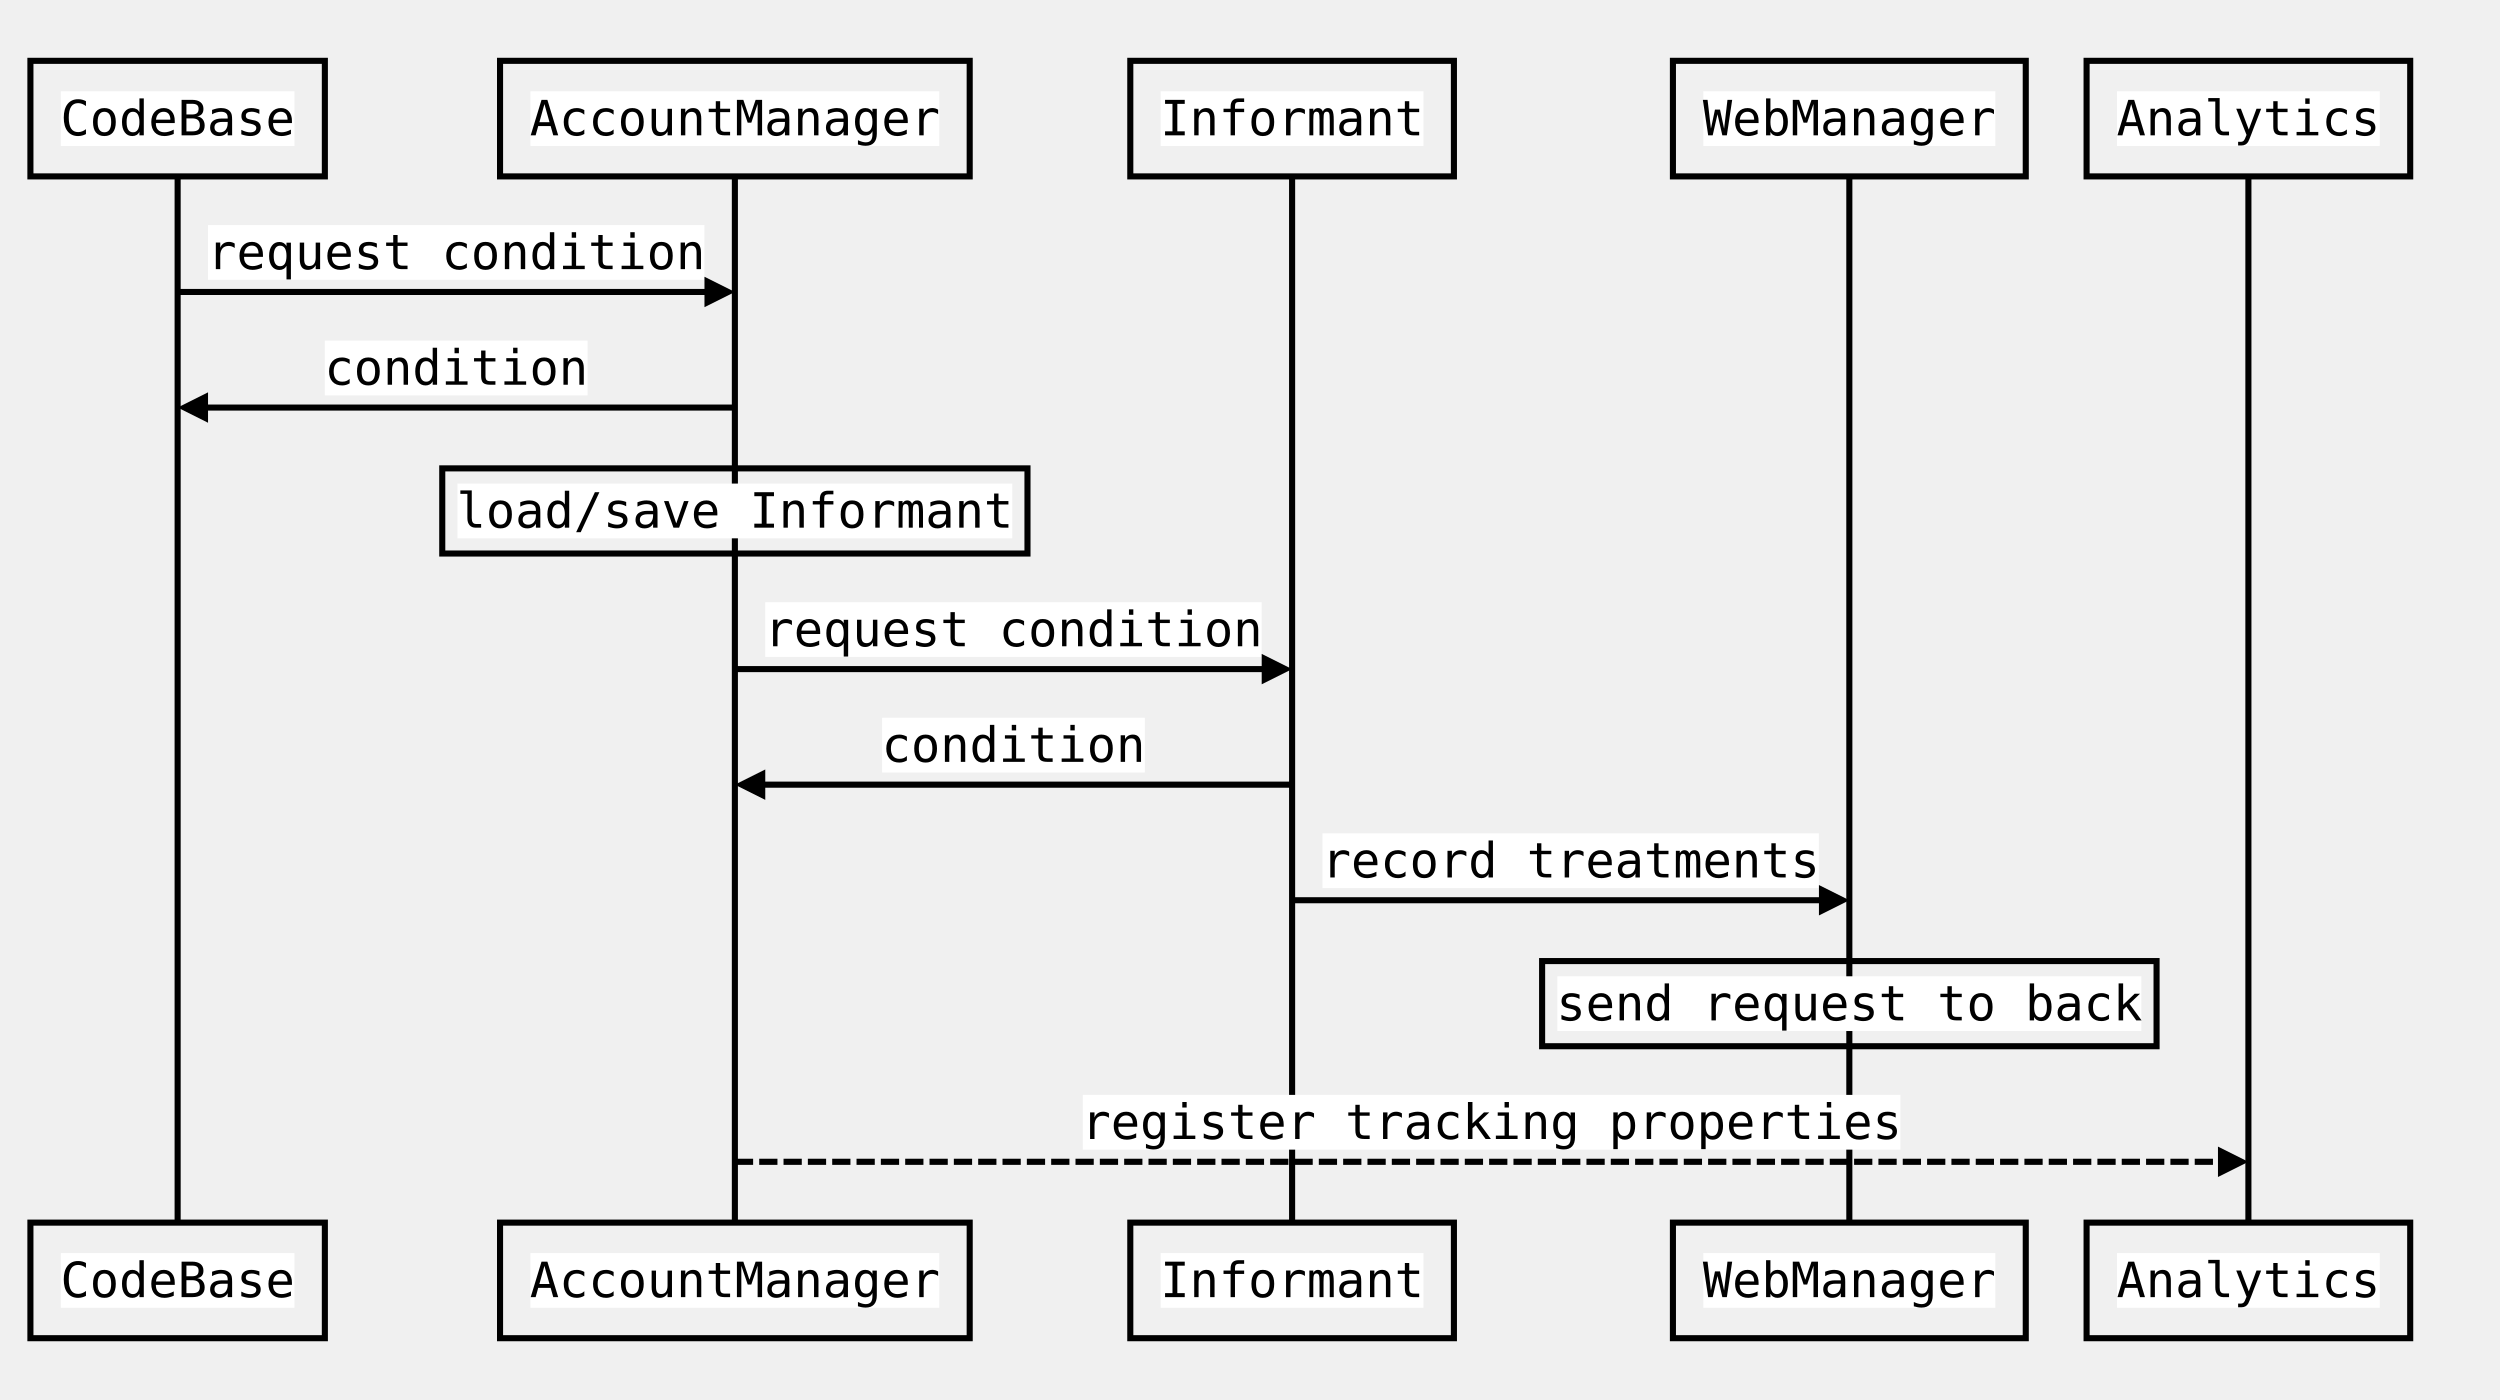
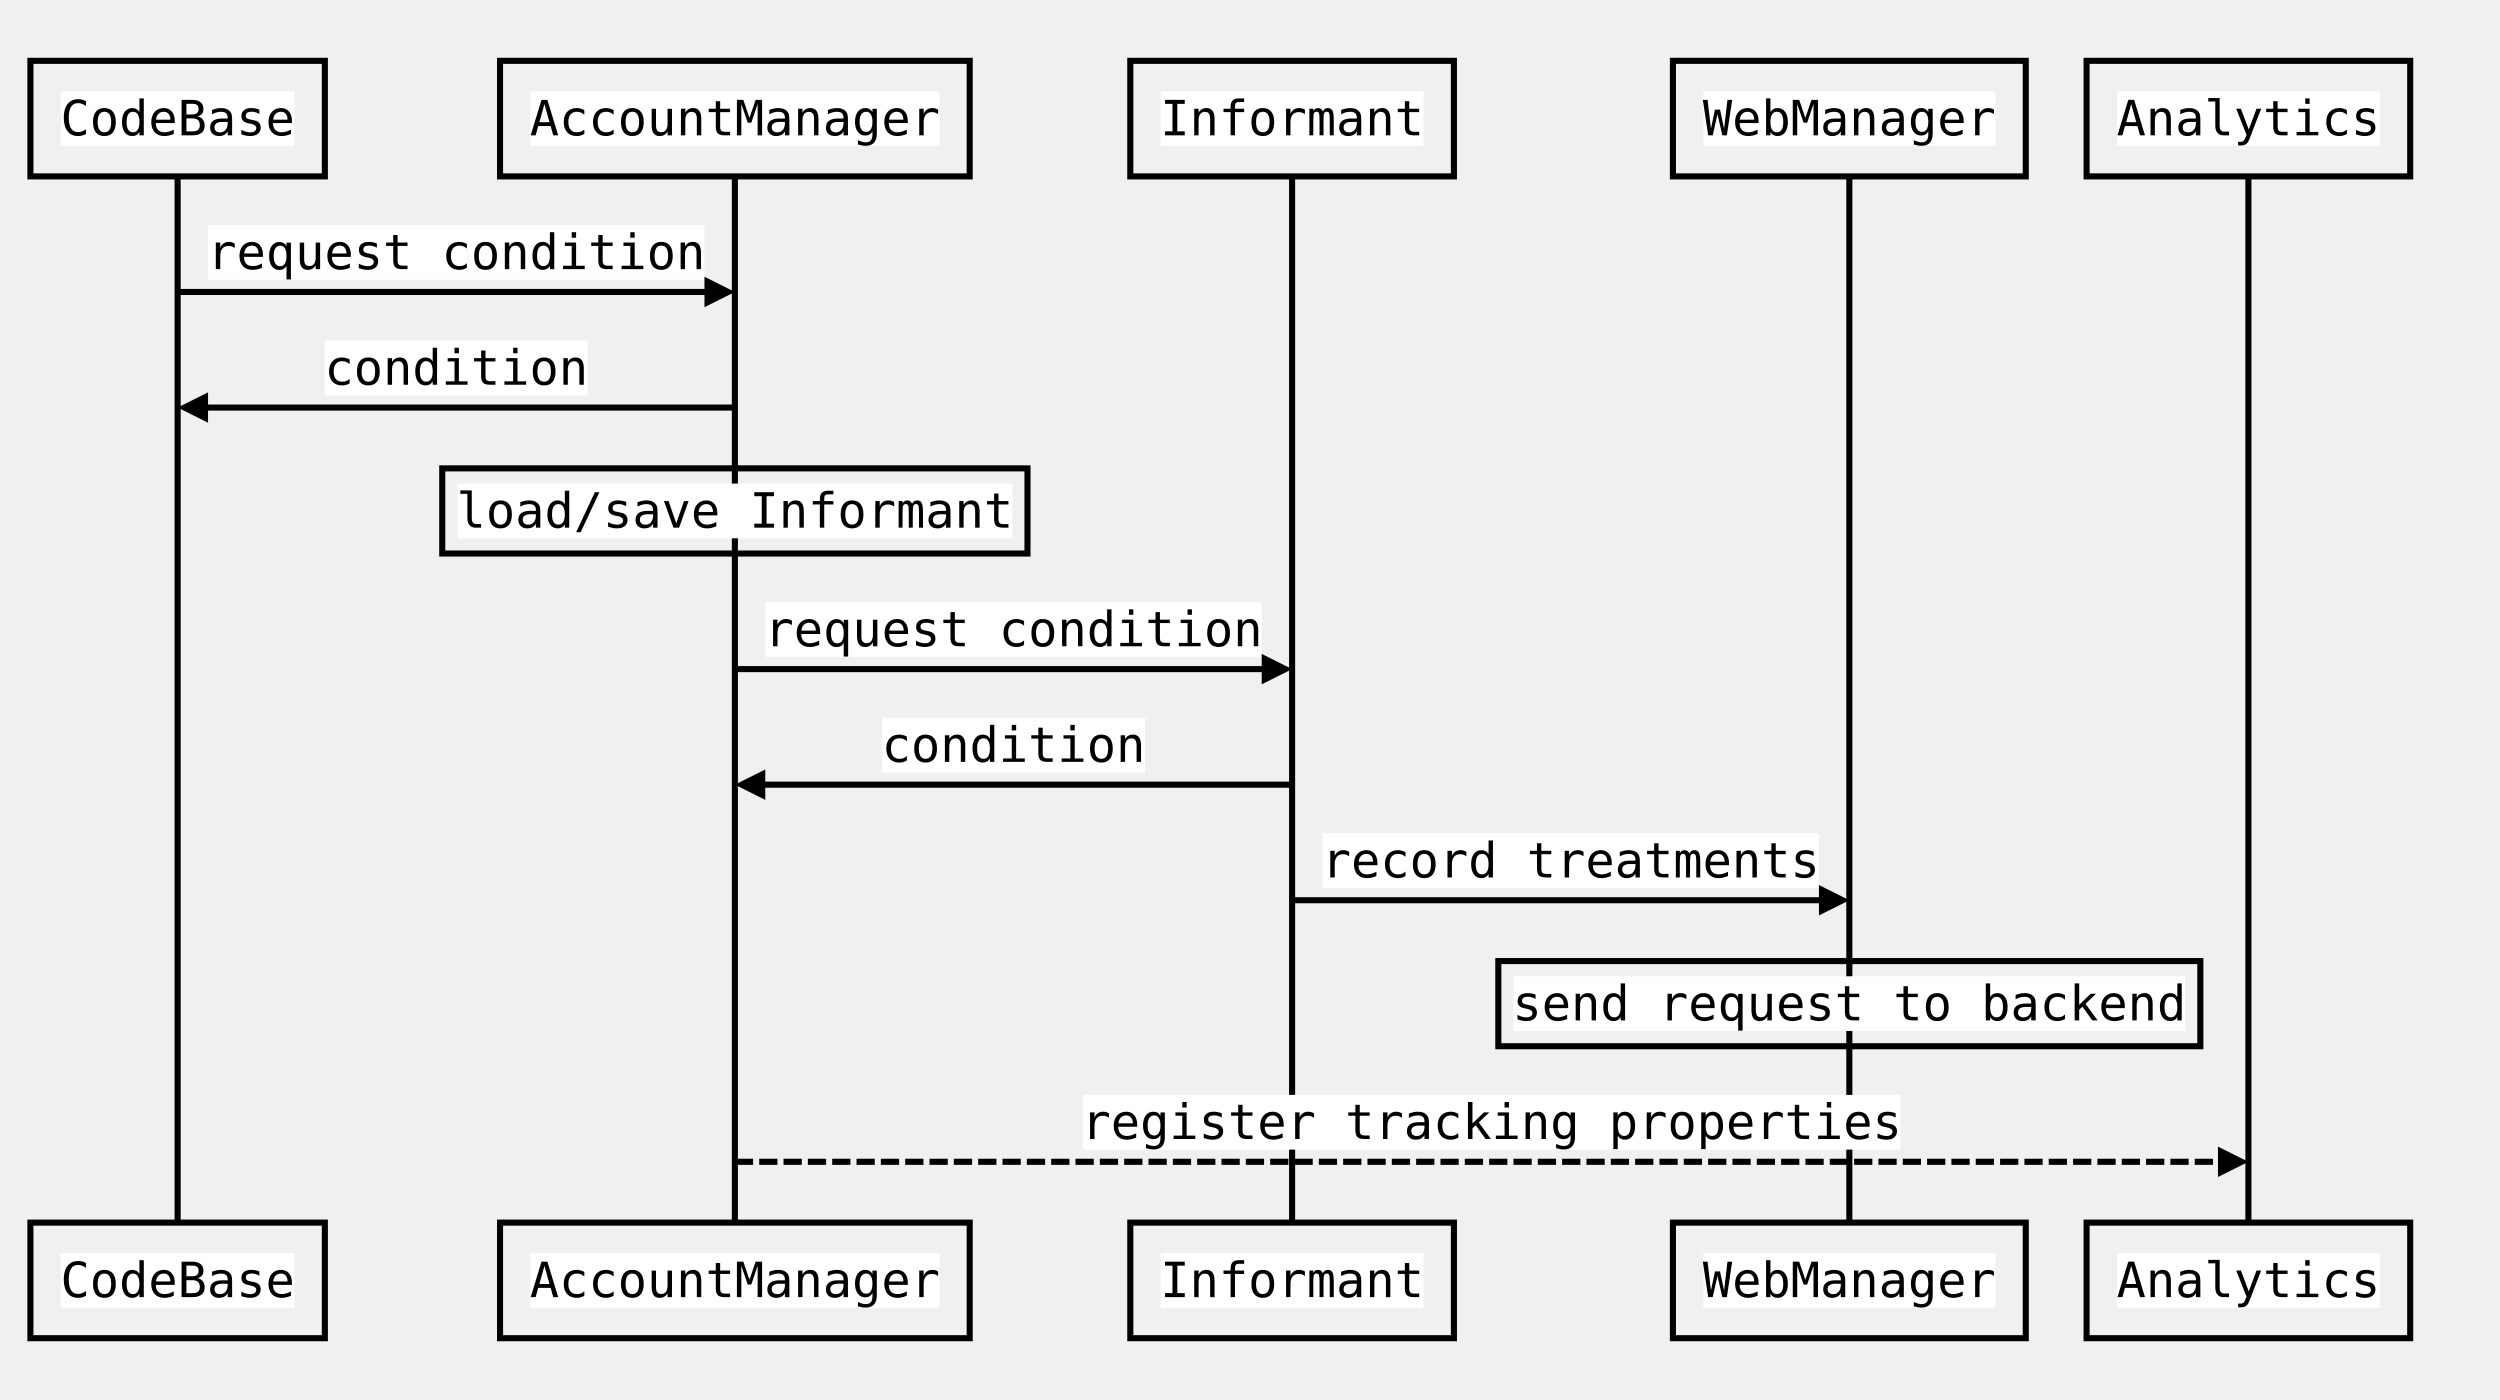
<svg xmlns="http://www.w3.org/2000/svg" xmlns:xlink="http://www.w3.org/1999/xlink" width="822" height="460">
  <source>participant CodeBase
participant AccountManager
participant Informant
participant WebManager
participant Analytics
CodeBase-&gt;AccountManager: request condition
AccountManager-&gt;CodeBase: condition
Note over AccountManager: load/save Informant
AccountManager-&gt;Informant: request condition
Informant-&gt;AccountManager: condition
Informant-&gt;WebManager: record treatments
- Note over WebManager: send request to back
+ Note over WebManager: send request to backend
AccountManager--&gt;Analytics: register tracking properties
</source>
  <defs style="-webkit-tap-highlight-color: rgba(0, 0, 0, 0);">
    <path stroke-linecap="round" d="M5,0 0,2.5 5,5z" id="raphael-marker-block" style="-webkit-tap-highlight-color: rgba(0, 0, 0, 0);" />
-     <marker id="raphael-marker-endblock55-obj2570" markerHeight="5" markerWidth="5" orient="auto" refX="2.5" refY="2.5" style="-webkit-tap-highlight-color: rgba(0, 0, 0, 0);">
+     <marker id="raphael-marker-endblock55-obj370" markerHeight="5" markerWidth="5" orient="auto" refX="2.5" refY="2.5" style="-webkit-tap-highlight-color: rgba(0, 0, 0, 0);">
      <use xlink:href="#raphael-marker-block" transform="rotate(180 2.5 2.5) scale(1,1)" stroke-width="1" fill="#000" stroke="none" style="-webkit-tap-highlight-color: rgba(0, 0, 0, 0);" />
    </marker>
-     <marker id="raphael-marker-endblock55-obj2573" markerHeight="5" markerWidth="5" orient="auto" refX="2.5" refY="2.5" style="-webkit-tap-highlight-color: rgba(0, 0, 0, 0);">
+     <marker id="raphael-marker-endblock55-obj373" markerHeight="5" markerWidth="5" orient="auto" refX="2.5" refY="2.5" style="-webkit-tap-highlight-color: rgba(0, 0, 0, 0);">
      <use xlink:href="#raphael-marker-block" transform="rotate(180 2.5 2.5) scale(1,1)" stroke-width="1" fill="#000" stroke="none" style="-webkit-tap-highlight-color: rgba(0, 0, 0, 0);" />
    </marker>
-     <marker id="raphael-marker-endblock55-obj2579" markerHeight="5" markerWidth="5" orient="auto" refX="2.5" refY="2.5" style="-webkit-tap-highlight-color: rgba(0, 0, 0, 0);">
+     <marker id="raphael-marker-endblock55-obj379" markerHeight="5" markerWidth="5" orient="auto" refX="2.5" refY="2.5" style="-webkit-tap-highlight-color: rgba(0, 0, 0, 0);">
      <use xlink:href="#raphael-marker-block" transform="rotate(180 2.5 2.5) scale(1,1)" stroke-width="1" fill="#000" stroke="none" style="-webkit-tap-highlight-color: rgba(0, 0, 0, 0);" />
    </marker>
-     <marker id="raphael-marker-endblock55-obj2582" markerHeight="5" markerWidth="5" orient="auto" refX="2.5" refY="2.5" style="-webkit-tap-highlight-color: rgba(0, 0, 0, 0);">
+     <marker id="raphael-marker-endblock55-obj382" markerHeight="5" markerWidth="5" orient="auto" refX="2.5" refY="2.5" style="-webkit-tap-highlight-color: rgba(0, 0, 0, 0);">
      <use xlink:href="#raphael-marker-block" transform="rotate(180 2.5 2.5) scale(1,1)" stroke-width="1" fill="#000" stroke="none" style="-webkit-tap-highlight-color: rgba(0, 0, 0, 0);" />
    </marker>
-     <marker id="raphael-marker-endblock55-obj2585" markerHeight="5" markerWidth="5" orient="auto" refX="2.5" refY="2.5" style="-webkit-tap-highlight-color: rgba(0, 0, 0, 0);">
+     <marker id="raphael-marker-endblock55-obj385" markerHeight="5" markerWidth="5" orient="auto" refX="2.5" refY="2.5" style="-webkit-tap-highlight-color: rgba(0, 0, 0, 0);">
      <use xlink:href="#raphael-marker-block" transform="rotate(180 2.5 2.5) scale(1,1)" stroke-width="1" fill="#000" stroke="none" style="-webkit-tap-highlight-color: rgba(0, 0, 0, 0);" />
    </marker>
-     <marker id="raphael-marker-endblock55-obj2591" markerHeight="5" markerWidth="5" orient="auto" refX="2.5" refY="2.5" style="-webkit-tap-highlight-color: rgba(0, 0, 0, 0);">
+     <marker id="raphael-marker-endblock55-obj391" markerHeight="5" markerWidth="5" orient="auto" refX="2.5" refY="2.5" style="-webkit-tap-highlight-color: rgba(0, 0, 0, 0);">
      <use xlink:href="#raphael-marker-block" transform="rotate(180 2.5 2.5) scale(1,1)" stroke-width="1" fill="#000" stroke="none" style="-webkit-tap-highlight-color: rgba(0, 0, 0, 0);" />
    </marker>
  </defs>
  <rect x="10" y="20" width="96.812" height="38" rx="0" ry="0" fill="none" stroke="#000000" stroke-width="2" style="-webkit-tap-highlight-color: rgba(0, 0, 0, 0);" />
  <rect x="20" y="30" width="76.812" height="18" rx="0" ry="0" fill="#ffffff" stroke="none" style="-webkit-tap-highlight-color: rgba(0, 0, 0, 0);" />
  <text x="58.406" y="39" text-anchor="middle" font-family="Andale Mono, monospace" font-size="16px" stroke="none" fill="#000000" style="-webkit-tap-highlight-color: rgba(0, 0, 0, 0); text-anchor: middle; font-family: 'Andale Mono', monospace; font-size: 16px;">
    <tspan style="-webkit-tap-highlight-color: rgba(0, 0, 0, 0);" dy="5.5">CodeBase</tspan>
  </text>
  <rect x="10" y="402" width="96.812" height="38" rx="0" ry="0" fill="none" stroke="#000000" stroke-width="2" style="-webkit-tap-highlight-color: rgba(0, 0, 0, 0);" />
  <rect x="20" y="412" width="76.812" height="18" rx="0" ry="0" fill="#ffffff" stroke="none" style="-webkit-tap-highlight-color: rgba(0, 0, 0, 0);" />
  <text x="58.406" y="421" text-anchor="middle" font-family="Andale Mono, monospace" font-size="16px" stroke="none" fill="#000000" style="-webkit-tap-highlight-color: rgba(0, 0, 0, 0); text-anchor: middle; font-family: 'Andale Mono', monospace; font-size: 16px;">
    <tspan style="-webkit-tap-highlight-color: rgba(0, 0, 0, 0);" dy="5.5">CodeBase</tspan>
  </text>
  <path fill="none" stroke="#000000" d="M58.406,58L58.406,402" stroke-width="2" style="-webkit-tap-highlight-color: rgba(0, 0, 0, 0);" />
  <rect x="164.414" y="20" width="154.422" height="38" rx="0" ry="0" fill="none" stroke="#000000" stroke-width="2" style="-webkit-tap-highlight-color: rgba(0, 0, 0, 0);" />
  <rect x="174.406" y="30" width="134.422" height="18" rx="0" ry="0" fill="#ffffff" stroke="none" style="-webkit-tap-highlight-color: rgba(0, 0, 0, 0);" />
  <text x="241.625" y="39" text-anchor="middle" font-family="Andale Mono, monospace" font-size="16px" stroke="none" fill="#000000" style="-webkit-tap-highlight-color: rgba(0, 0, 0, 0); text-anchor: middle; font-family: 'Andale Mono', monospace; font-size: 16px;">
    <tspan style="-webkit-tap-highlight-color: rgba(0, 0, 0, 0);" dy="5.5">AccountManager</tspan>
  </text>
  <rect x="164.414" y="402" width="154.422" height="38" rx="0" ry="0" fill="none" stroke="#000000" stroke-width="2" style="-webkit-tap-highlight-color: rgba(0, 0, 0, 0);" />
  <rect x="174.406" y="412" width="134.422" height="18" rx="0" ry="0" fill="#ffffff" stroke="none" style="-webkit-tap-highlight-color: rgba(0, 0, 0, 0);" />
  <text x="241.625" y="421" text-anchor="middle" font-family="Andale Mono, monospace" font-size="16px" stroke="none" fill="#000000" style="-webkit-tap-highlight-color: rgba(0, 0, 0, 0); text-anchor: middle; font-family: 'Andale Mono', monospace; font-size: 16px;">
    <tspan style="-webkit-tap-highlight-color: rgba(0, 0, 0, 0);" dy="5.5">AccountManager</tspan>
  </text>
  <path fill="none" stroke="#000000" d="M241.625,58L241.625,402" stroke-width="2" style="-webkit-tap-highlight-color: rgba(0, 0, 0, 0);" />
  <rect x="371.641" y="20" width="106.406" height="38" rx="0" ry="0" fill="none" stroke="#000000" stroke-width="2" style="-webkit-tap-highlight-color: rgba(0, 0, 0, 0);" />
  <rect x="381.625" y="30" width="86.406" height="18" rx="0" ry="0" fill="#ffffff" stroke="none" style="-webkit-tap-highlight-color: rgba(0, 0, 0, 0);" />
  <text x="424.844" y="39" text-anchor="middle" font-family="Andale Mono, monospace" font-size="16px" stroke="none" fill="#000000" style="-webkit-tap-highlight-color: rgba(0, 0, 0, 0); text-anchor: middle; font-family: 'Andale Mono', monospace; font-size: 16px;">
    <tspan style="-webkit-tap-highlight-color: rgba(0, 0, 0, 0);" dy="5.5">Informant</tspan>
  </text>
  <rect x="371.641" y="402" width="106.406" height="38" rx="0" ry="0" fill="none" stroke="#000000" stroke-width="2" style="-webkit-tap-highlight-color: rgba(0, 0, 0, 0);" />
  <rect x="381.625" y="412" width="86.406" height="18" rx="0" ry="0" fill="#ffffff" stroke="none" style="-webkit-tap-highlight-color: rgba(0, 0, 0, 0);" />
  <text x="424.844" y="421" text-anchor="middle" font-family="Andale Mono, monospace" font-size="16px" stroke="none" fill="#000000" style="-webkit-tap-highlight-color: rgba(0, 0, 0, 0); text-anchor: middle; font-family: 'Andale Mono', monospace; font-size: 16px;">
    <tspan style="-webkit-tap-highlight-color: rgba(0, 0, 0, 0);" dy="5.5">Informant</tspan>
  </text>
  <path fill="none" stroke="#000000" d="M424.844,58L424.844,402" stroke-width="2" style="-webkit-tap-highlight-color: rgba(0, 0, 0, 0);" />
  <rect x="550.055" y="20" width="116.016" height="38" rx="0" ry="0" fill="none" stroke="#000000" stroke-width="2" style="-webkit-tap-highlight-color: rgba(0, 0, 0, 0);" />
  <rect x="560.047" y="30" width="96.016" height="18" rx="0" ry="0" fill="#ffffff" stroke="none" style="-webkit-tap-highlight-color: rgba(0, 0, 0, 0);" />
  <text x="608.062" y="39" text-anchor="middle" font-family="Andale Mono, monospace" font-size="16px" stroke="none" fill="#000000" style="-webkit-tap-highlight-color: rgba(0, 0, 0, 0); text-anchor: middle; font-family: 'Andale Mono', monospace; font-size: 16px;">
    <tspan style="-webkit-tap-highlight-color: rgba(0, 0, 0, 0);" dy="5.5">WebManager</tspan>
  </text>
  <rect x="550.055" y="402" width="116.016" height="38" rx="0" ry="0" fill="none" stroke="#000000" stroke-width="2" style="-webkit-tap-highlight-color: rgba(0, 0, 0, 0);" />
  <rect x="560.047" y="412" width="96.016" height="18" rx="0" ry="0" fill="#ffffff" stroke="none" style="-webkit-tap-highlight-color: rgba(0, 0, 0, 0);" />
  <text x="608.062" y="421" text-anchor="middle" font-family="Andale Mono, monospace" font-size="16px" stroke="none" fill="#000000" style="-webkit-tap-highlight-color: rgba(0, 0, 0, 0); text-anchor: middle; font-family: 'Andale Mono', monospace; font-size: 16px;">
    <tspan style="-webkit-tap-highlight-color: rgba(0, 0, 0, 0);" dy="5.5">WebManager</tspan>
  </text>
  <path fill="none" stroke="#000000" d="M608.062,58L608.062,402" stroke-width="2" style="-webkit-tap-highlight-color: rgba(0, 0, 0, 0);" />
  <rect x="686.07" y="20" width="106.406" height="38" rx="0" ry="0" fill="none" stroke="#000000" stroke-width="2" style="-webkit-tap-highlight-color: rgba(0, 0, 0, 0);" />
  <rect x="696.062" y="30" width="86.406" height="18" rx="0" ry="0" fill="#ffffff" stroke="none" style="-webkit-tap-highlight-color: rgba(0, 0, 0, 0);" />
  <text x="739.273" y="39" text-anchor="middle" font-family="Andale Mono, monospace" font-size="16px" stroke="none" fill="#000000" style="-webkit-tap-highlight-color: rgba(0, 0, 0, 0); text-anchor: middle; font-family: 'Andale Mono', monospace; font-size: 16px;">
    <tspan style="-webkit-tap-highlight-color: rgba(0, 0, 0, 0);" dy="5.5">Analytics</tspan>
  </text>
  <rect x="686.07" y="402" width="106.406" height="38" rx="0" ry="0" fill="none" stroke="#000000" stroke-width="2" style="-webkit-tap-highlight-color: rgba(0, 0, 0, 0);" />
  <rect x="696.062" y="412" width="86.406" height="18" rx="0" ry="0" fill="#ffffff" stroke="none" style="-webkit-tap-highlight-color: rgba(0, 0, 0, 0);" />
  <text x="739.273" y="421" text-anchor="middle" font-family="Andale Mono, monospace" font-size="16px" stroke="none" fill="#000000" style="-webkit-tap-highlight-color: rgba(0, 0, 0, 0); text-anchor: middle; font-family: 'Andale Mono', monospace; font-size: 16px;">
    <tspan style="-webkit-tap-highlight-color: rgba(0, 0, 0, 0);" dy="5.5">Analytics</tspan>
  </text>
  <path fill="none" stroke="#000000" d="M739.273,58L739.273,402" stroke-width="2" style="-webkit-tap-highlight-color: rgba(0, 0, 0, 0);" />
  <rect x="68.391" y="74" width="163.219" height="18" rx="0" ry="0" fill="#ffffff" stroke="none" style="-webkit-tap-highlight-color: rgba(0, 0, 0, 0);" />
  <text x="150.016" y="83" text-anchor="middle" font-family="Andale Mono, monospace" font-size="16px" stroke="none" fill="#000000" style="-webkit-tap-highlight-color: rgba(0, 0, 0, 0); text-anchor: middle; font-family: 'Andale Mono', monospace; font-size: 16px;">
    <tspan style="-webkit-tap-highlight-color: rgba(0, 0, 0, 0);" dy="5.5">request condition</tspan>
  </text>
-   <path fill="none" stroke="#000000" d="M58.406,96C58.406,96,207.265,96,236.629,96" stroke-width="2" marker-end="url(#raphael-marker-endblock55-obj2570)" stroke-dasharray="0" style="-webkit-tap-highlight-color: rgba(0, 0, 0, 0);" />
+   <path fill="none" stroke="#000000" d="M58.406,96C58.406,96,207.265,96,236.629,96" stroke-width="2" marker-end="url(#raphael-marker-endblock55-obj370)" stroke-dasharray="0" style="-webkit-tap-highlight-color: rgba(0, 0, 0, 0);" />
  <rect x="106.797" y="112" width="86.406" height="18" rx="0" ry="0" fill="#ffffff" stroke="none" style="-webkit-tap-highlight-color: rgba(0, 0, 0, 0);" />
  <text x="150.016" y="121" text-anchor="middle" font-family="Andale Mono, monospace" font-size="16px" stroke="none" fill="#000000" style="-webkit-tap-highlight-color: rgba(0, 0, 0, 0); text-anchor: middle; font-family: 'Andale Mono', monospace; font-size: 16px;">
    <tspan style="-webkit-tap-highlight-color: rgba(0, 0, 0, 0);" dy="5.5">condition</tspan>
  </text>
-   <path fill="none" stroke="#000000" d="M241.625,134C241.625,134,92.767,134,63.402,134" stroke-width="2" marker-end="url(#raphael-marker-endblock55-obj2573)" stroke-dasharray="0" style="-webkit-tap-highlight-color: rgba(0, 0, 0, 0);" />
+   <path fill="none" stroke="#000000" d="M241.625,134C241.625,134,92.767,134,63.402,134" stroke-width="2" marker-end="url(#raphael-marker-endblock55-obj373)" stroke-dasharray="0" style="-webkit-tap-highlight-color: rgba(0, 0, 0, 0);" />
  <rect x="145.414" y="154" width="192.422" height="28" rx="0" ry="0" fill="none" stroke="#000000" stroke-width="2" style="-webkit-tap-highlight-color: rgba(0, 0, 0, 0);" />
  <rect x="150.406" y="159" width="182.422" height="18" rx="0" ry="0" fill="#ffffff" stroke="none" style="-webkit-tap-highlight-color: rgba(0, 0, 0, 0);" />
  <text x="241.625" y="168" text-anchor="middle" font-family="Andale Mono, monospace" font-size="16px" stroke="none" fill="#000000" style="-webkit-tap-highlight-color: rgba(0, 0, 0, 0); text-anchor: middle; font-family: 'Andale Mono', monospace; font-size: 16px;">
    <tspan style="-webkit-tap-highlight-color: rgba(0, 0, 0, 0);" dy="5.5">load/save Informant</tspan>
  </text>
  <rect x="251.609" y="198" width="163.219" height="18" rx="0" ry="0" fill="#ffffff" stroke="none" style="-webkit-tap-highlight-color: rgba(0, 0, 0, 0);" />
  <text x="333.234" y="207" text-anchor="middle" font-family="Andale Mono, monospace" font-size="16px" stroke="none" fill="#000000" style="-webkit-tap-highlight-color: rgba(0, 0, 0, 0); text-anchor: middle; font-family: 'Andale Mono', monospace; font-size: 16px;">
    <tspan style="-webkit-tap-highlight-color: rgba(0, 0, 0, 0);" dy="5.5">request condition</tspan>
  </text>
-   <path fill="none" stroke="#000000" d="M241.625,220C241.625,220,390.483,220,419.848,220" stroke-width="2" marker-end="url(#raphael-marker-endblock55-obj2579)" stroke-dasharray="0" style="-webkit-tap-highlight-color: rgba(0, 0, 0, 0);" />
+   <path fill="none" stroke="#000000" d="M241.625,220C241.625,220,390.483,220,419.848,220" stroke-width="2" marker-end="url(#raphael-marker-endblock55-obj379)" stroke-dasharray="0" style="-webkit-tap-highlight-color: rgba(0, 0, 0, 0);" />
  <rect x="290.016" y="236" width="86.406" height="18" rx="0" ry="0" fill="#ffffff" stroke="none" style="-webkit-tap-highlight-color: rgba(0, 0, 0, 0);" />
  <text x="333.234" y="245" text-anchor="middle" font-family="Andale Mono, monospace" font-size="16px" stroke="none" fill="#000000" style="-webkit-tap-highlight-color: rgba(0, 0, 0, 0); text-anchor: middle; font-family: 'Andale Mono', monospace; font-size: 16px;">
    <tspan style="-webkit-tap-highlight-color: rgba(0, 0, 0, 0);" dy="5.5">condition</tspan>
  </text>
-   <path fill="none" stroke="#000000" d="M424.844,258C424.844,258,275.985,258,246.621,258" stroke-width="2" marker-end="url(#raphael-marker-endblock55-obj2582)" stroke-dasharray="0" style="-webkit-tap-highlight-color: rgba(0, 0, 0, 0);" />
+   <path fill="none" stroke="#000000" d="M424.844,258C424.844,258,275.985,258,246.621,258" stroke-width="2" marker-end="url(#raphael-marker-endblock55-obj382)" stroke-dasharray="0" style="-webkit-tap-highlight-color: rgba(0, 0, 0, 0);" />
  <rect x="434.828" y="274" width="163.219" height="18" rx="0" ry="0" fill="#ffffff" stroke="none" style="-webkit-tap-highlight-color: rgba(0, 0, 0, 0);" />
  <text x="516.453" y="283" text-anchor="middle" font-family="Andale Mono, monospace" font-size="16px" stroke="none" fill="#000000" style="-webkit-tap-highlight-color: rgba(0, 0, 0, 0); text-anchor: middle; font-family: 'Andale Mono', monospace; font-size: 16px;">
    <tspan style="-webkit-tap-highlight-color: rgba(0, 0, 0, 0);" dy="5.5">record treatments</tspan>
  </text>
-   <path fill="none" stroke="#000000" d="M424.844,296C424.844,296,573.702,296,603.067,296" stroke-width="2" marker-end="url(#raphael-marker-endblock55-obj2585)" stroke-dasharray="0" style="-webkit-tap-highlight-color: rgba(0, 0, 0, 0);" />
-   <rect x="507.047" y="316" width="202.031" height="28" rx="0" ry="0" fill="none" stroke="#000000" stroke-width="2" style="-webkit-tap-highlight-color: rgba(0, 0, 0, 0);" />
-   <rect x="512.047" y="321" width="192.031" height="18" rx="0" ry="0" fill="#ffffff" stroke="none" style="-webkit-tap-highlight-color: rgba(0, 0, 0, 0);" />
+   <path fill="none" stroke="#000000" d="M424.844,296C424.844,296,573.702,296,603.067,296" stroke-width="2" marker-end="url(#raphael-marker-endblock55-obj385)" stroke-dasharray="0" style="-webkit-tap-highlight-color: rgba(0, 0, 0, 0);" />
+   <rect x="492.648" y="316" width="230.828" height="28" rx="0" ry="0" fill="none" stroke="#000000" stroke-width="2" style="-webkit-tap-highlight-color: rgba(0, 0, 0, 0);" />
+   <rect x="497.641" y="321" width="220.828" height="18" rx="0" ry="0" fill="#ffffff" stroke="none" style="-webkit-tap-highlight-color: rgba(0, 0, 0, 0);" />
  <text x="608.062" y="330" text-anchor="middle" font-family="Andale Mono, monospace" font-size="16px" stroke="none" fill="#000000" style="-webkit-tap-highlight-color: rgba(0, 0, 0, 0); text-anchor: middle; font-family: 'Andale Mono', monospace; font-size: 16px;">
-     <tspan style="-webkit-tap-highlight-color: rgba(0, 0, 0, 0);" dy="5.5">send request to back</tspan>
+     <tspan style="-webkit-tap-highlight-color: rgba(0, 0, 0, 0);" dy="5.5">send request to backend</tspan>
  </text>
  <rect x="356.016" y="360" width="268.844" height="18" rx="0" ry="0" fill="#ffffff" stroke="none" style="-webkit-tap-highlight-color: rgba(0, 0, 0, 0);" />
  <text x="490.449" y="369" text-anchor="middle" font-family="Andale Mono, monospace" font-size="16px" stroke="none" fill="#000000" style="-webkit-tap-highlight-color: rgba(0, 0, 0, 0); text-anchor: middle; font-family: 'Andale Mono', monospace; font-size: 16px;">
    <tspan style="-webkit-tap-highlight-color: rgba(0, 0, 0, 0);" dy="5.5">register tracking properties</tspan>
  </text>
-   <path fill="none" stroke="#000000" d="M241.625,382C241.625,382,682.206,382,734.267,382" stroke-width="2" marker-end="url(#raphael-marker-endblock55-obj2591)" stroke-dasharray="6,2" style="-webkit-tap-highlight-color: rgba(0, 0, 0, 0);" />
+   <path fill="none" stroke="#000000" d="M241.625,382C241.625,382,682.206,382,734.267,382" stroke-width="2" marker-end="url(#raphael-marker-endblock55-obj391)" stroke-dasharray="6,2" style="-webkit-tap-highlight-color: rgba(0, 0, 0, 0);" />
</svg>
